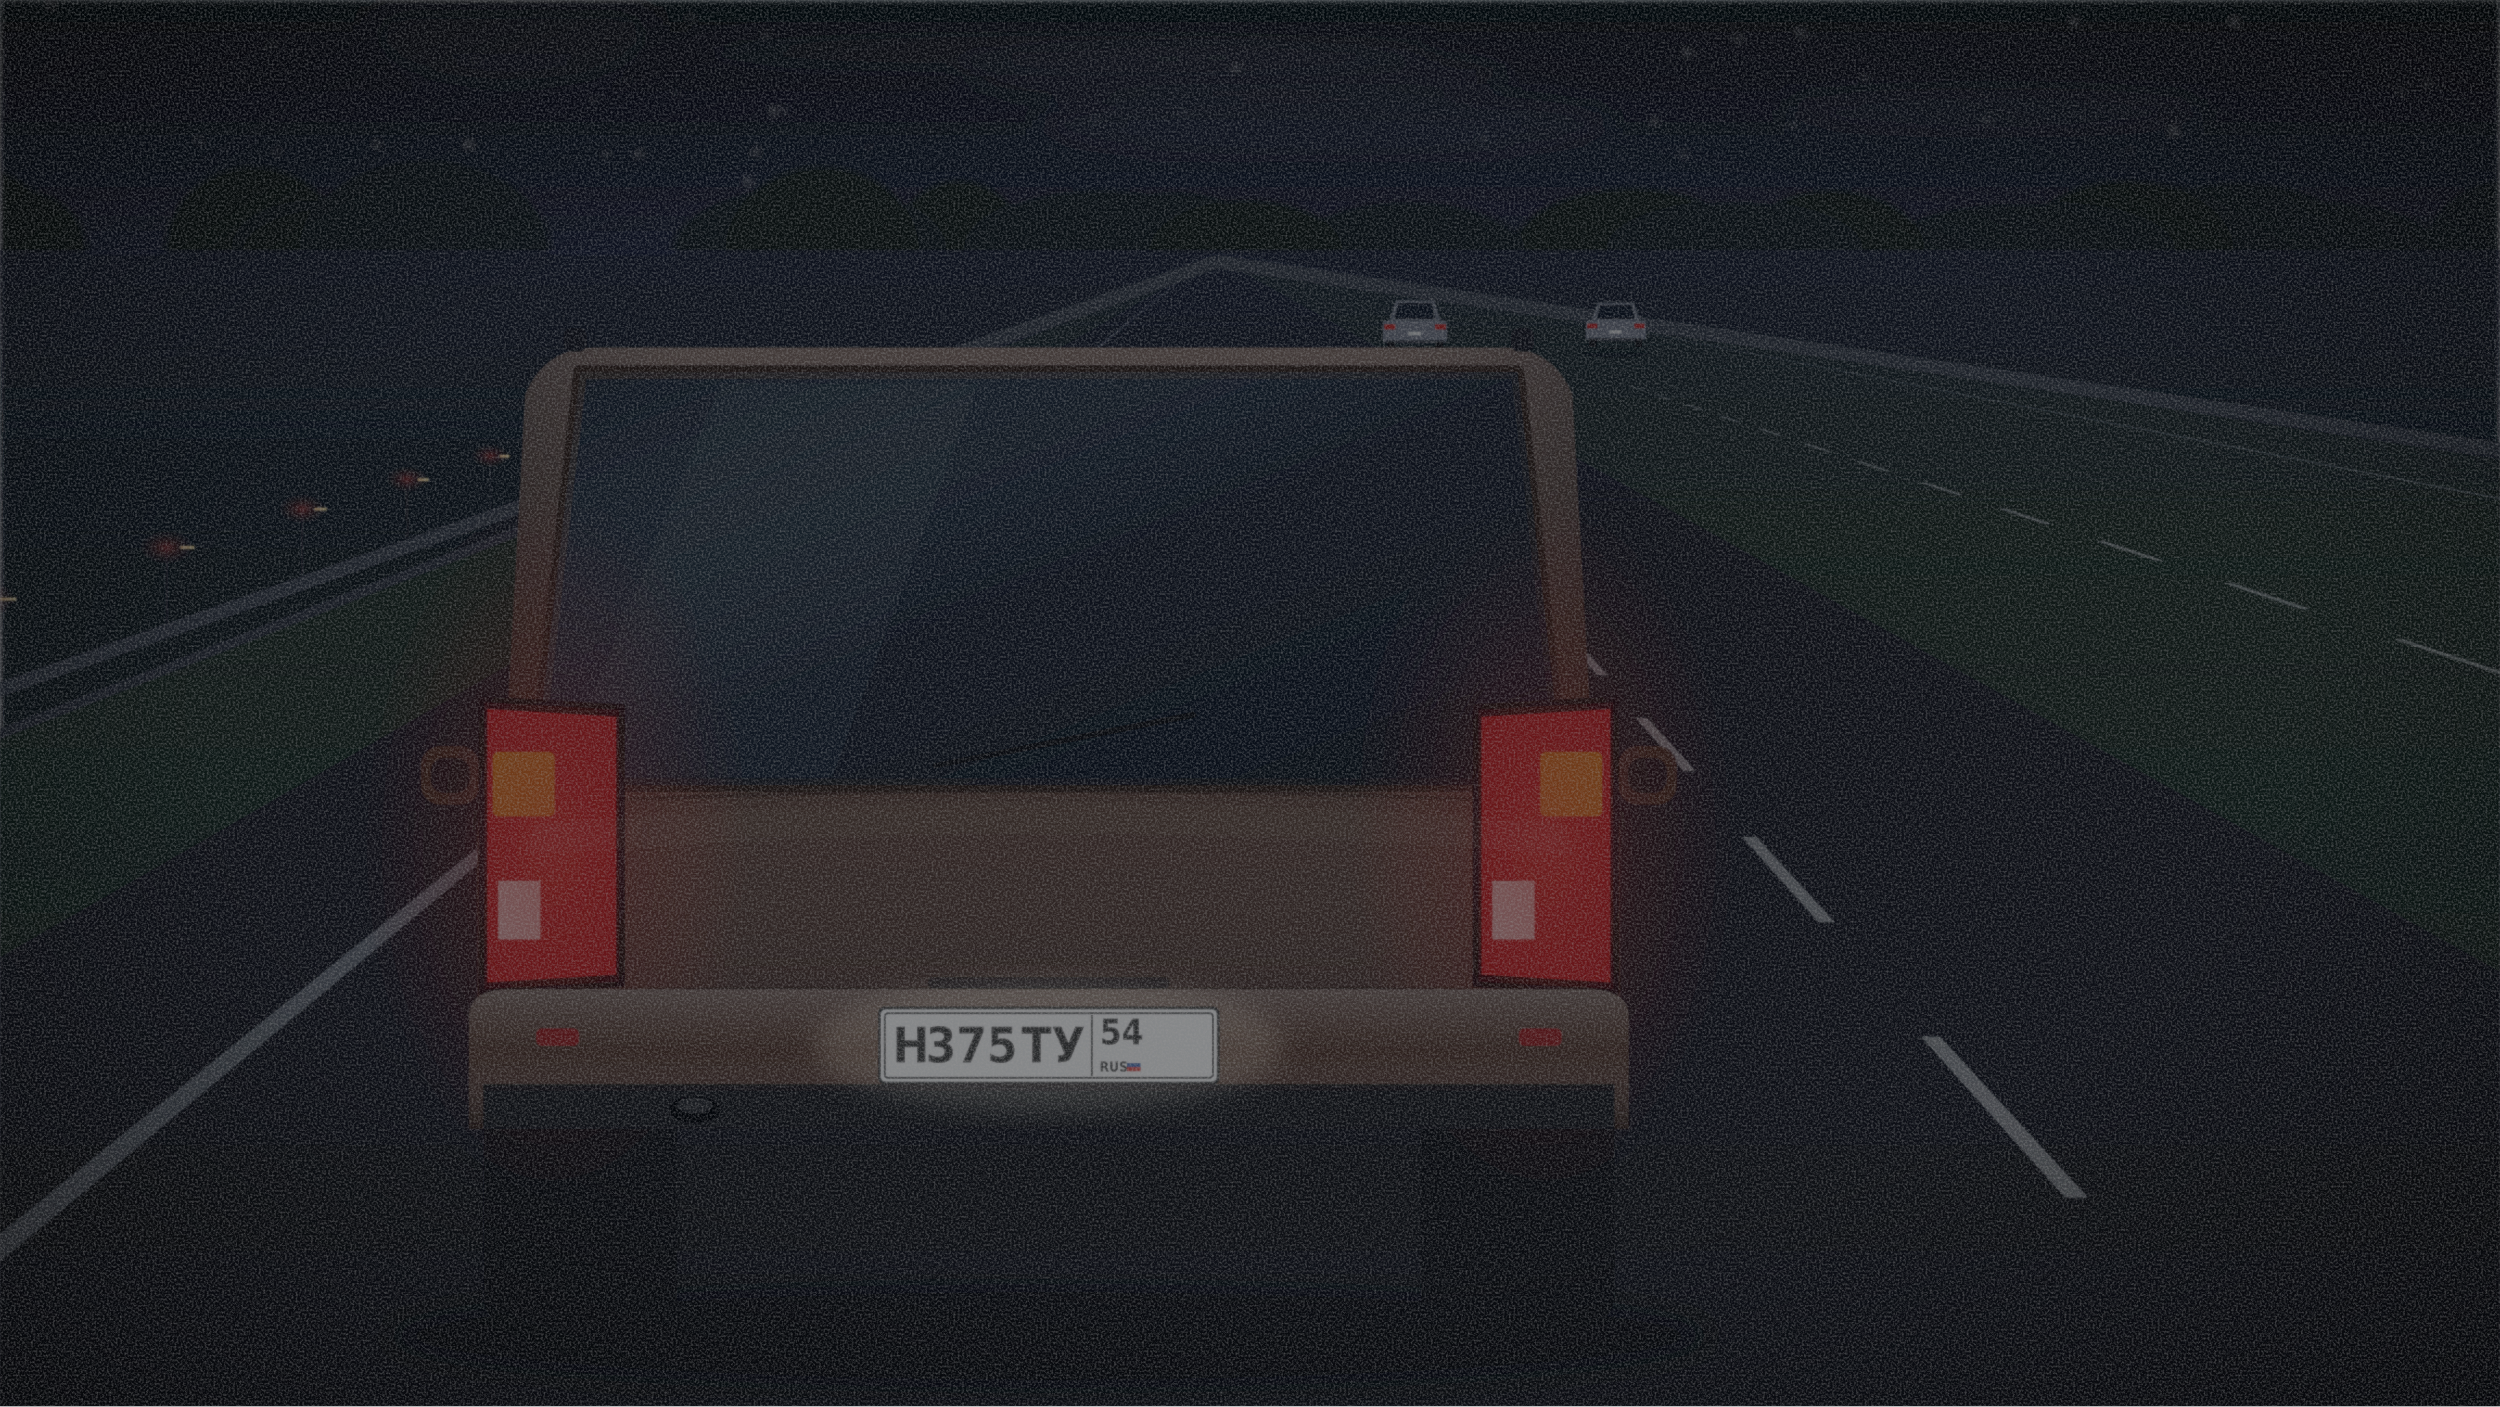
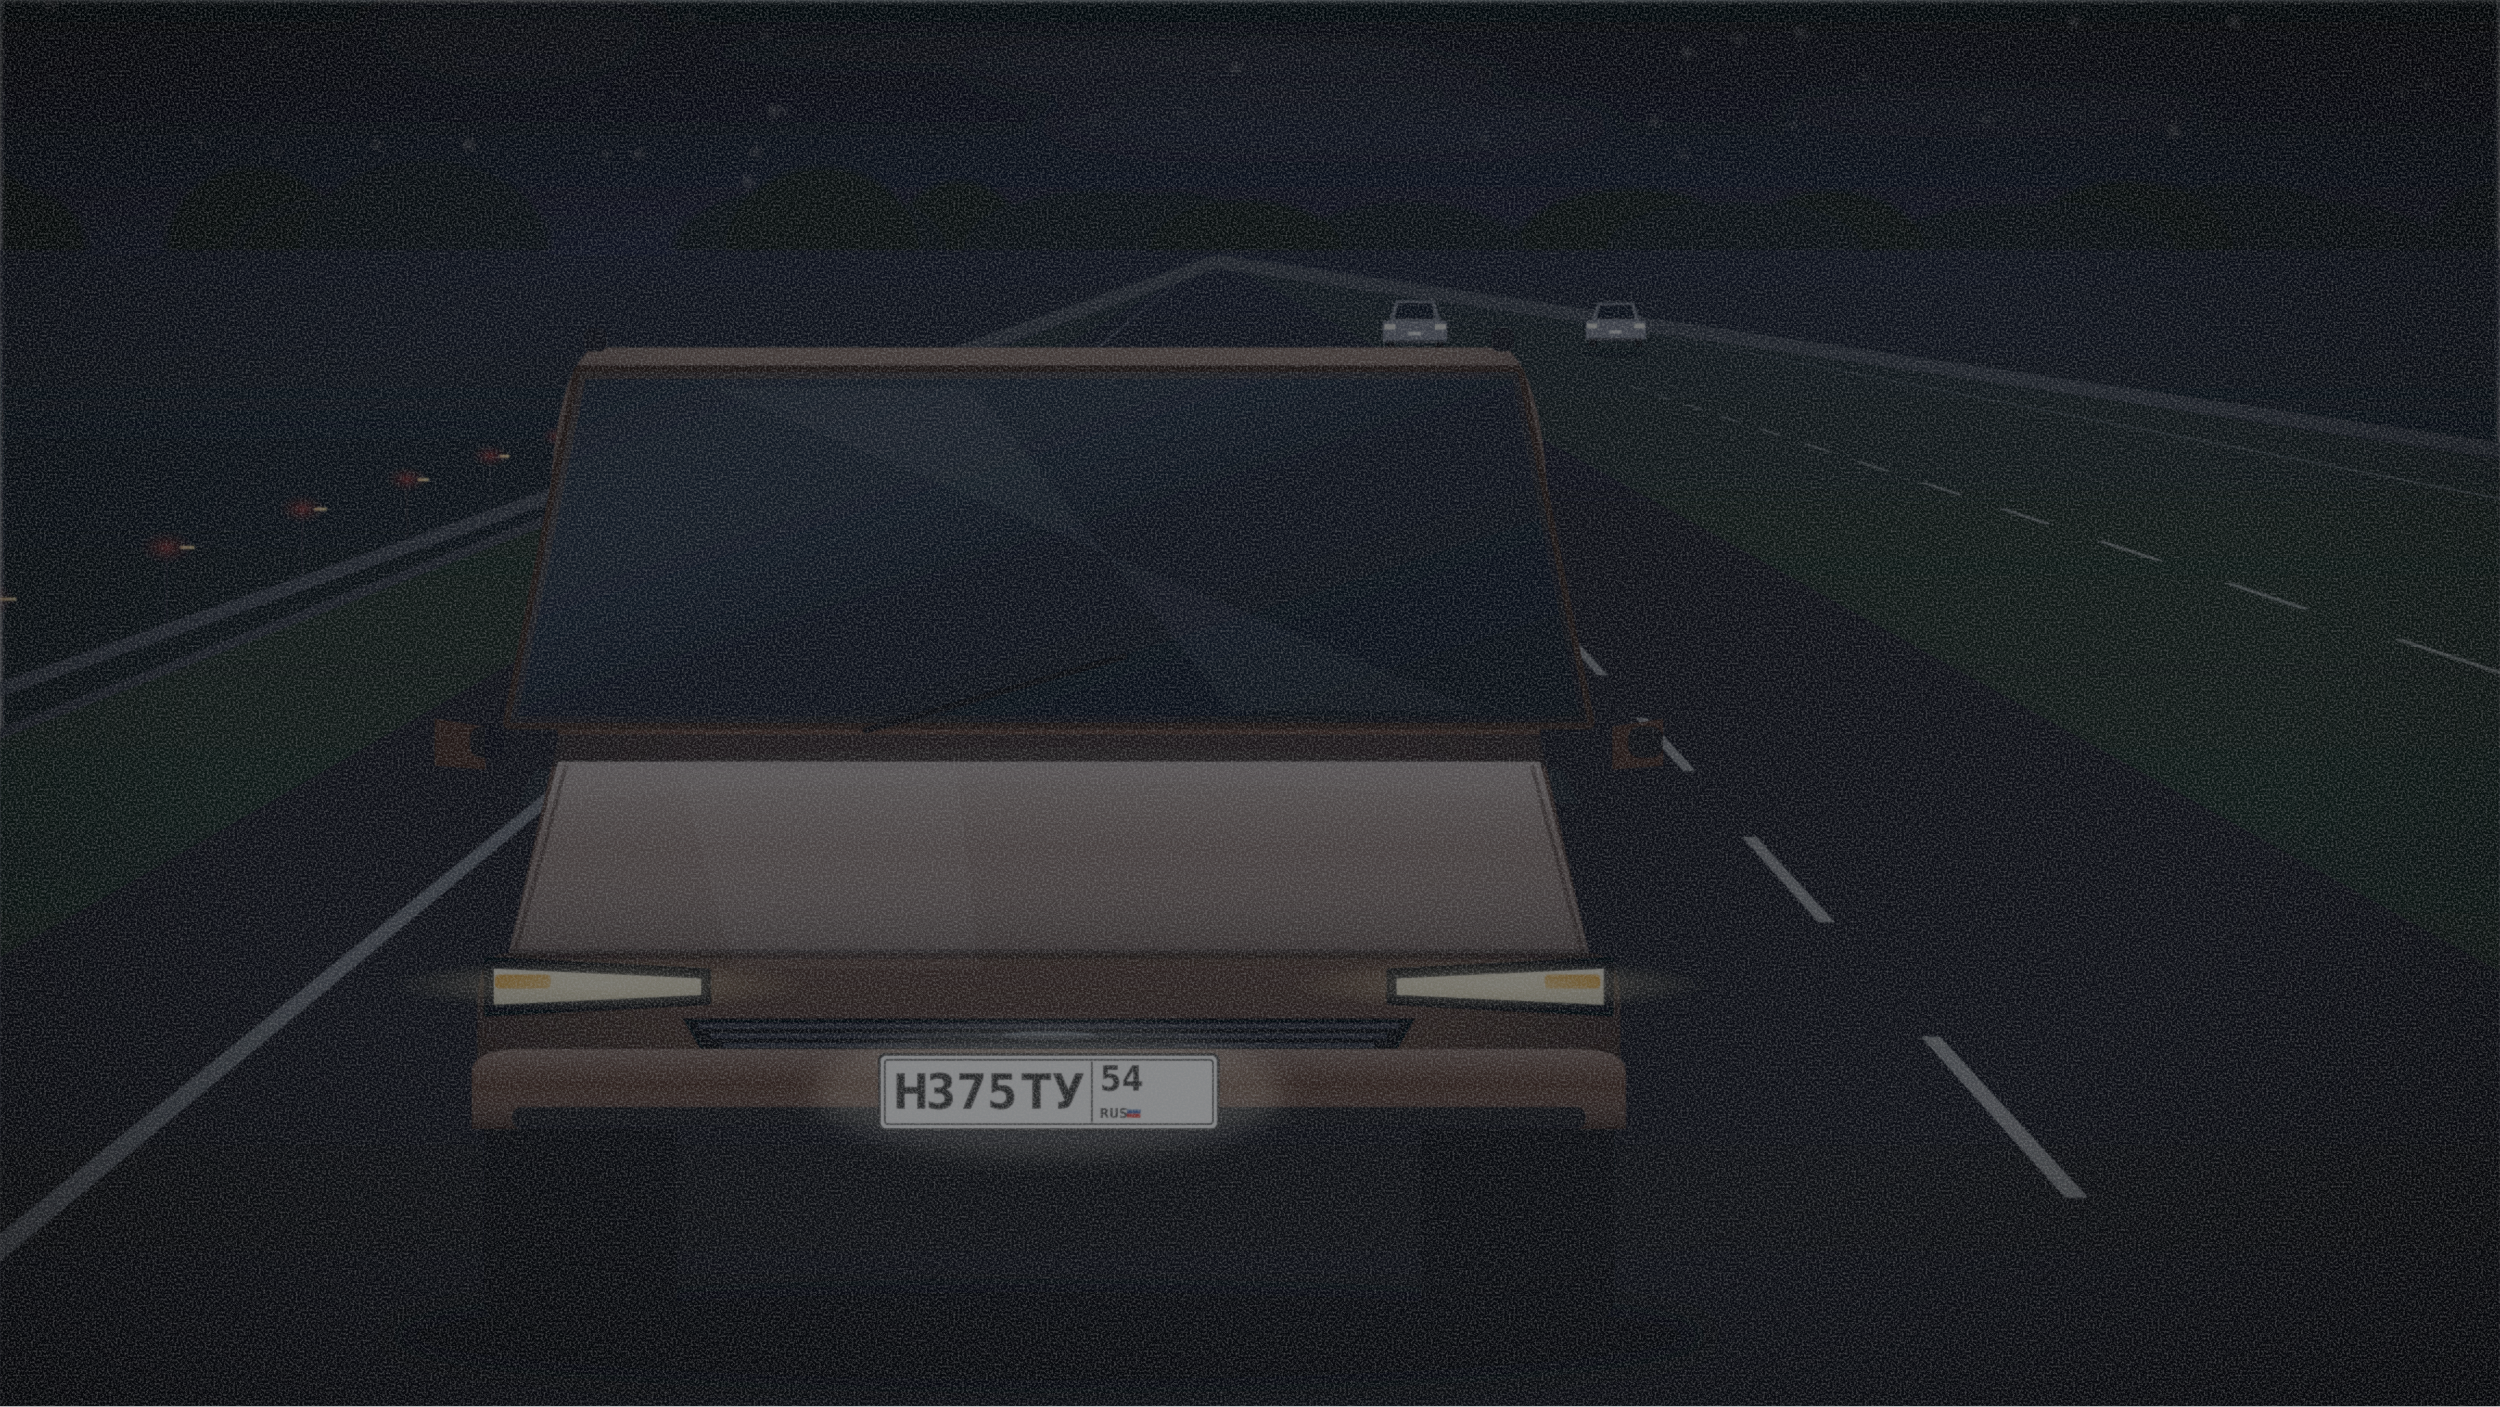
<svg xmlns="http://www.w3.org/2000/svg" viewBox="0 0 1280 720" width="1280" height="720" preserveAspectRatio="xMidYMid slice">
  <defs>
    <linearGradient id="gSky" x1="0" y1="0" x2="0" y2="1">
      <stop offset="0" stop-color="#05070d" />
      <stop offset="1" stop-color="#1a2238" />
    </linearGradient>
    <linearGradient id="gBodyV" x1="0" y1="0" x2="0" y2="1">
      <stop offset="0" stop-color="#fff" stop-opacity=".30" />
      <stop offset=".45" stop-color="#fff" stop-opacity=".02" />
      <stop offset="1" stop-color="#000" stop-opacity=".38" />
    </linearGradient>
    <linearGradient id="gBodyH" x1="0" y1="0" x2="1" y2="0">
      <stop offset="0" stop-color="#000" stop-opacity=".32" />
      <stop offset=".18" stop-color="#000" stop-opacity="0" />
      <stop offset=".82" stop-color="#000" stop-opacity="0" />
      <stop offset="1" stop-color="#000" stop-opacity=".32" />
    </linearGradient>
    <linearGradient id="gGlass" x1="0" y1="0" x2="1" y2="1">
      <stop offset="0" stop-color="#8fb3d4" stop-opacity="0.08" />
      <stop offset=".5" stop-color="#1a2735" stop-opacity=".55" />
      <stop offset="1" stop-color="#0b1119" stop-opacity=".75" />
    </linearGradient>
    <radialGradient id="gGlow">
      <stop offset="0" stop-color="#ff4a3a" stop-opacity=".95" />
      <stop offset=".45" stop-color="#ff3a2a" stop-opacity=".35" />
      <stop offset="1" stop-color="#ff2a1a" stop-opacity="0" />
    </radialGradient>
+     <radialGradient id="gGlowW">
+       <stop offset="0" stop-color="#fff6d8" stop-opacity=".95" />
+       <stop offset=".5" stop-color="#ffe9b0" stop-opacity=".35" />
+       <stop offset="1" stop-color="#ffe4a0" stop-opacity="0" />
+     </radialGradient>
+     <linearGradient id="gLamp" x1="0" y1="0" x2="0" y2="1">
+       <stop offset="0" stop-color="#fffdf2" />
+       <stop offset=".45" stop-color="#f4f0dc" />
+       <stop offset="1" stop-color="#d9d3b8" />
+     </linearGradient>
+     <linearGradient id="gHood" x1="0" y1="0" x2="0" y2="1">
+       <stop offset="0" stop-color="#fff" stop-opacity=".34" />
+       <stop offset=".45" stop-color="#fff" stop-opacity=".04" />
+       <stop offset="1" stop-color="#000" stop-opacity=".22" />
+     </linearGradient>
    <linearGradient id="gRoadFade" x1="0" y1="0" x2="0" y2="1">
      <stop offset="0" stop-color="#1a2238" stop-opacity="0.6" />
      <stop offset=".25" stop-color="#1a2238" stop-opacity="0.1" />
      <stop offset="1" stop-color="#000" stop-opacity="0" />
    </linearGradient>
    <linearGradient id="gWet" x1="0" y1="0" x2="0" y2="1">
      <stop offset="0" stop-color="#cfd8e6" stop-opacity=".0" />
      <stop offset=".5" stop-color="#cfd8e6" stop-opacity=".22" />
      <stop offset="1" stop-color="#cfd8e6" stop-opacity=".05" />
    </linearGradient>
    <linearGradient id="gFog" x1="0" y1="0" x2="0" y2="1">
      <stop offset="0" stop-color="#d7dadd" stop-opacity=".75" />
      <stop offset=".6" stop-color="#d7dadd" stop-opacity=".42" />
      <stop offset="1" stop-color="#d7dadd" stop-opacity=".18" />
    </linearGradient>
    <radialGradient id="gVig" cx=".5" cy=".5" r=".75">
      <stop offset=".55" stop-color="#000" stop-opacity="0" />
      <stop offset="1" stop-color="#000" stop-opacity="0.62" />
    </radialGradient>
    <filter id="fBlur6">
      <feGaussianBlur stdDeviation="6" />
    </filter>
    <filter id="fBlur2" filterUnits="userSpaceOnUse" x="0" y="0" width="1280" height="720">
      <feGaussianBlur stdDeviation="1.6" />
    </filter>
    <filter id="fSoft" filterUnits="userSpaceOnUse" x="0" y="0" width="1280" height="720">
      <feGaussianBlur stdDeviation="0.55" />
    </filter>
    <filter id="fNoise" x="0" y="0" width="100%" height="100%">
      <feTurbulence type="fractalNoise" baseFrequency="0.9" numOctaves="2" seed="642" />
      <feColorMatrix type="matrix" values="0 0 0 0 0.5 0 0 0 0 0.5 0 0 0 0 0.5 1.6 0 0 0 -0.62" />
    </filter>
  </defs>
  <g filter="url(#fSoft)">
    <g filter="url(#fBlur2)">
      <rect x="0" y="0" width="1280" height="162" fill="url(#gSky)" />
      <circle cx="240" cy="74" r="1" fill="#fff" opacity="0.8" />
      <circle cx="606" cy="58" r="0.6" fill="#fff" opacity="0.6" />
      <circle cx="1062" cy="11" r="1.2" fill="#fff" opacity="0.6" />
      <circle cx="139" cy="23" r="0.7" fill="#fff" opacity="0.5" />
      <circle cx="310" cy="79" r="0.7" fill="#fff" opacity="0.6" />
      <circle cx="142" cy="78" r="0.6" fill="#fff" opacity="0.7" />
      <circle cx="387" cy="78" r="1" fill="#fff" opacity="0.6" />
      <circle cx="759" cy="71" r="0.8" fill="#fff" opacity="0.5" />
      <circle cx="1017" cy="62" r="0.9" fill="#fff" opacity="0.5" />
      <circle cx="346" cy="48" r="0.7" fill="#fff" opacity="0.4" />
      <circle cx="102" cy="72" r="1" fill="#fff" opacity="0.4" />
      <circle cx="28" cy="41" r="0.7" fill="#fff" opacity="0.4" />
      <circle cx="818" cy="98" r="1" fill="#fff" opacity="0.4" />
      <circle cx="1243" cy="43" r="1" fill="#fff" opacity="0.5" />
      <circle cx="327" cy="79" r="1" fill="#fff" opacity="0.6" />
      <circle cx="561" cy="61" r="0.5" fill="#fff" opacity="0.7" />
      <circle cx="243" cy="31" r="0.6" fill="#fff" opacity="0.5" />
      <circle cx="862" cy="79" r="0.9" fill="#fff" opacity="0.5" />
      <circle cx="26" cy="3" r="0.8" fill="#fff" opacity="0.6" />
      <circle cx="1173" cy="72" r="0.7" fill="#fff" opacity="0.3" />
      <circle cx="847" cy="62" r="0.7" fill="#fff" opacity="0.8" />
      <circle cx="955" cy="40" r="0.6" fill="#fff" opacity="0.7" />
      <circle cx="890" cy="20" r="0.8" fill="#fff" opacity="0.7" />
      <circle cx="354" cy="9" r="1.2" fill="#fff" opacity="0.3" />
      <circle cx="1113" cy="67" r="1.1" fill="#fff" opacity="0.8" />
      <circle cx="864" cy="27" r="1.3" fill="#fff" opacity="0.5" />
      <circle cx="392" cy="18" r="0.7" fill="#fff" opacity="0.6" />
      <circle cx="401" cy="56" r="1.2" fill="#fff" opacity="0.3" />
      <circle cx="396" cy="57" r="0.9" fill="#fff" opacity="0.8" />
      <circle cx="1091" cy="77" r="0.6" fill="#fff" opacity="0.4" />
      <circle cx="321" cy="41" r="0.6" fill="#fff" opacity="0.3" />
      <circle cx="918" cy="64" r="0.7" fill="#fff" opacity="0.6" />
      <circle cx="193" cy="74" r="0.8" fill="#fff" opacity="0.7" />
      <circle cx="445" cy="75" r="0.5" fill="#fff" opacity="0.4" />
      <circle cx="633" cy="35" r="1" fill="#fff" opacity="0.6" />
      <circle cx="383" cy="93" r="1" fill="#fff" opacity="0.7" />
      <circle cx="922" cy="17" r="1.1" fill="#fff" opacity="0.6" />
      <circle cx="1230" cy="47" r="0.9" fill="#fff" opacity="0.5" />
      <circle cx="304" cy="51" r="0.5" fill="#fff" opacity="0.7" />
      <circle cx="1144" cy="11" r="1.1" fill="#fff" opacity="0.8" />
      <ellipse cx="544" cy="25" rx="190" ry="11" fill="#fff" opacity="0.05" filter="url(#fBlur6)" />
      <ellipse cx="633" cy="37" rx="142" ry="15" fill="#fff" opacity="0.05" filter="url(#fBlur6)" />
      <ellipse cx="678" cy="63" rx="146" ry="16" fill="#fff" opacity="0.05" filter="url(#fBlur6)" />
      <ellipse cx="262" cy="16" rx="72" ry="26" fill="#fff" opacity="0.05" filter="url(#fBlur6)" />
      <ellipse cx="1021" cy="56" rx="107" ry="12" fill="#fff" opacity="0.05" filter="url(#fBlur6)" />
      <ellipse cx="835" cy="128" rx="61" ry="32" fill="#0b1311" />
      <ellipse cx="853" cy="128" rx="67" ry="25" fill="#0a1210" />
      <ellipse cx="1303" cy="128" rx="37" ry="25" fill="#0f1713" />
      <ellipse cx="721" cy="128" rx="59" ry="25" fill="#0f1713" />
      <ellipse cx="1030" cy="128" rx="65" ry="24" fill="#0f1713" />
      <ellipse cx="1108" cy="128" rx="57" ry="33" fill="#0d1612" />
      <ellipse cx="938" cy="128" rx="48" ry="31" fill="#0b1311" />
      <ellipse cx="491" cy="128" rx="35" ry="36" fill="#0b1311" />
      <ellipse cx="1147" cy="128" rx="61" ry="35" fill="#0f1713" />
      <ellipse cx="130" cy="128" rx="46" ry="43" fill="#0a1210" />
      <ellipse cx="227" cy="128" rx="52" ry="39" fill="#0d1612" />
      <ellipse cx="1191" cy="128" rx="58" ry="25" fill="#0d1612" />
      <ellipse cx="160" cy="128" rx="41" ry="25" fill="#0d1612" />
      <ellipse cx="1089" cy="128" rx="55" ry="36" fill="#0a1210" />
      <ellipse cx="183" cy="128" rx="59" ry="23" fill="#0a1210" />
      <ellipse cx="1050" cy="128" rx="63" ry="24" fill="#0f1713" />
      <ellipse cx="218" cy="128" rx="64" ry="46" fill="#0f1713" />
      <ellipse cx="414" cy="128" rx="70" ry="33" fill="#0d1612" />
      <ellipse cx="888" cy="128" rx="65" ry="25" fill="#0f1713" />
      <ellipse cx="601" cy="128" rx="51" ry="30" fill="#0d1612" />
      <ellipse cx="421" cy="128" rx="50" ry="43" fill="#0a1210" />
      <ellipse cx="8" cy="128" rx="37" ry="32" fill="#0b1311" />
      <ellipse cx="-28" cy="128" rx="61" ry="46" fill="#0a1210" />
      <ellipse cx="564" cy="128" rx="70" ry="31" fill="#0d1612" />
      <ellipse cx="638" cy="128" rx="50" ry="26" fill="#0b1311" />
      <ellipse cx="1289" cy="128" rx="48" ry="37" fill="#0d1612" />
      <rect x="0" y="130" width="1280" height="720" fill="#101814" />
    </g>
    <polygon points="623,132 1680,720 -400,720" fill="#14161a" />
    <polygon points="623,132 -880,720 -400,720" fill="#1a2a1a" />
    <polygon points="623,132 4459.6,720 1680,720" fill="#1a2a1a" />
    <line x1="623" y1="132" x2="-880" y2="720" stroke="#303238" stroke-width="5" />
    <line x1="623" y1="132" x2="4459.6" y2="720" stroke="#303238" stroke-width="5" />
    <polygon points="615.6,134 615.8,134 -89.2,720 -109.2,720" fill="#bdc2c8" opacity="0.55" />
    <polygon points="653.9,134 654.1,134 3688.8,720 3668.8,720" fill="#bdc2c8" opacity="0.55" />
    <polygon points="983.6,530.7 993.1,530.7 1069,613.2 1057.5,613.2" fill="#f2f2ee" opacity="0.6" />
    <polygon points="892.1,428.5 899.2,428.5 939.3,472.2 931.2,472.2" fill="#f2f2ee" opacity="0.6" />
    <polygon points="837.6,367.7 843.3,367.7 868.1,394.7 861.8,394.7" fill="#f2f2ee" opacity="0.6" />
    <polygon points="801.5,327.3 806.2,327.3 823,345.6 817.9,345.6" fill="#f2f2ee" opacity="0.6" />
    <polygon points="775.8,298.6 779.8,298.6 792,311.9 787.6,311.9" fill="#f2f2ee" opacity="0.6" />
    <polygon points="756.5,277.1 760.1,277.1 769.3,287.1 765.5,287.1" fill="#f2f2ee" opacity="0.6" />
    <polygon points="741.6,260.4 744.7,260.4 751.9,268.3 748.6,268.3" fill="#f2f2ee" opacity="0.6" />
    <polygon points="729.7,247.1 732.5,247.1 738.3,253.4 735.3,253.4" fill="#f2f2ee" opacity="0.6" />
    <polygon points="719.9,236.2 722.5,236.2 727.2,241.4 724.6,241.4" fill="#f2f2ee" opacity="0.6" />
    <polygon points="711.8,227.2 714.1,227.2 718.1,231.5 715.7,231.5" fill="#f2f2ee" opacity="0.6" />
    <polygon points="704.9,219.5 707.1,219.5 710.5,223.2 708.2,223.2" fill="#f2f2ee" opacity="0.6" />
    <polygon points="699.1,212.9 701.1,212.9 704,216.1 701.9,216.1" fill="#f2f2ee" opacity="0.6" />
    <polygon points="694,207.3 695.8,207.3 698.4,210 696.4,210" fill="#f2f2ee" opacity="0.6" />
    <polygon points="689.5,202.3 691.3,202.3 693.5,204.7 691.7,204.7" fill="#f2f2ee" opacity="0.6" />
    <polygon points="685.6,197.9 687.2,197.9 689.2,200 687.5,200" fill="#f2f2ee" opacity="0.6" />
    <polygon points="1840.3,530.7 1849.8,530.7 2101.2,613.2 2089.8,613.2" fill="#f2f2ee" opacity="0.6" />
    <polygon points="1531.4,428.5 1538.5,428.5 1671.5,472.2 1663.4,472.2" fill="#f2f2ee" opacity="0.6" />
    <polygon points="1347.5,367.7 1353.1,367.7 1435.4,394.7 1429.1,394.7" fill="#f2f2ee" opacity="0.6" />
    <polygon points="1225.5,327.3 1230.2,327.3 1286,345.6 1280.9,345.6" fill="#f2f2ee" opacity="0.6" />
    <polygon points="1138.7,298.6 1142.7,298.6 1183.1,311.9 1178.7,311.9" fill="#f2f2ee" opacity="0.6" />
    <polygon points="1073.7,277.1 1077.3,277.1 1107.8,287.1 1104,287.1" fill="#f2f2ee" opacity="0.6" />
    <polygon points="1023.3,260.4 1026.5,260.4 1050.4,268.3 1047,268.3" fill="#f2f2ee" opacity="0.6" />
    <polygon points="983.1,247.1 985.9,247.1 1005.1,253.4 1002.1,253.4" fill="#f2f2ee" opacity="0.6" />
    <polygon points="950.1,236.2 952.7,236.2 968.5,241.4 965.8,241.4" fill="#f2f2ee" opacity="0.6" />
    <polygon points="922.7,227.2 925.1,227.2 938.3,231.5 935.8,231.5" fill="#f2f2ee" opacity="0.6" />
    <polygon points="899.6,219.5 901.7,219.5 912.9,223.2 910.7,223.2" fill="#f2f2ee" opacity="0.6" />
    <polygon points="879.7,212.9 881.7,212.9 891.4,216.1 889.3,216.1" fill="#f2f2ee" opacity="0.6" />
    <polygon points="862.6,207.3 864.4,207.3 872.8,210 870.8,210" fill="#f2f2ee" opacity="0.6" />
    <polygon points="847.5,202.3 849.3,202.3 856.6,204.7 854.8,204.7" fill="#f2f2ee" opacity="0.6" />
    <polygon points="834.3,197.9 835.9,197.9 842.4,200 840.7,200" fill="#f2f2ee" opacity="0.6" />
    <rect x="0" y="128" width="1280" height="592" fill="url(#gRoadFade)" />
    <rect x="-9.3" y="306.8" width="1.9" height="45.5" fill="#20232a" />
    <rect x="0" y="306" width="8.3" height="1.5" fill="#ffe9a8" opacity="0.95" />
    <ellipse cx="-8.3" cy="306.8" rx="15.9" ry="9.8" fill="url(#gGlow)" opacity=".5" />
    <rect x="84.5" y="280.3" width="1.6" height="38.7" fill="#20232a" />
    <rect x="92.4" y="279.6" width="7.1" height="1.4" fill="#ffe9a8" opacity="0.95" />
    <ellipse cx="85.3" cy="280.3" rx="13.5" ry="8.4" fill="url(#gGlow)" opacity=".5" />
    <rect x="154.1" y="260.6" width="1.4" height="33.7" fill="#20232a" />
    <rect x="161" y="260" width="6.2" height="1.4" fill="#ffe9a8" opacity="0.95" />
    <ellipse cx="154.8" cy="260.6" rx="11.8" ry="7.3" fill="url(#gGlow)" opacity=".5" />
    <rect x="207.8" y="245.4" width="1.2" height="29.9" fill="#20232a" />
    <rect x="213.9" y="244.9" width="5.5" height="1.4" fill="#ffe9a8" opacity="0.95" />
    <ellipse cx="208.4" cy="245.4" rx="10.4" ry="6.5" fill="url(#gGlow)" opacity=".5" />
    <rect x="250.4" y="233.4" width="1.2" height="26.8" fill="#20232a" />
    <rect x="255.9" y="232.9" width="4.9" height="1.4" fill="#ffe9a8" opacity="0.95" />
    <ellipse cx="251" cy="233.4" rx="9.4" ry="5.8" fill="url(#gGlow)" opacity=".5" />
    <rect x="285.1" y="223.5" width="1.2" height="24.3" fill="#20232a" />
    <rect x="290.1" y="223.1" width="4.5" height="1.4" fill="#ffe9a8" opacity="0.95" />
    <ellipse cx="285.6" cy="223.5" rx="8.5" ry="5.3" fill="url(#gGlow)" opacity=".5" />
    <line x1="623" y1="134" x2="-1043.7" y2="720" stroke="#3b3f46" stroke-width="7" />
    <line x1="623" y1="134" x2="4623.3" y2="720" stroke="#3b3f46" stroke-width="7" />
    <g transform="translate(827.3 177.8)">
      <ellipse cx="0" cy="3" rx="17.2" ry="2.5" fill="#000" opacity=".33" />
      <rect x="-15.3" y="-13.5" width="30.7" height="9.6" rx="1.2" fill="#7b808a" />
      <path d="M -12.3 -13.5 L -9.2 -22.9 L 9.2 -22.9 L 12.3 -13.5 Z" fill="#71767f" />
      <path d="M -9.8 -14.5 L -8 -21.7 L 8 -21.7 L 9.8 -14.5 Z" fill="#0f1620" />
-       <rect x="-14.7" y="-12.1" width="5.2" height="2.4" fill="#c4261f" />
-       <rect x="9.5" y="-12.1" width="5.2" height="2.4" fill="#c4261f" />
+       <rect x="-14.7" y="-12.1" width="5.2" height="2.4" fill="#f2f0e2" opacity=".95" />
+       <rect x="9.5" y="-12.1" width="5.2" height="2.4" fill="#f2f0e2" opacity=".95" />
      <rect x="-14.1" y="-4.8" width="28.2" height="1.4" fill="#44464c" />
      <rect x="-3.1" y="-8.7" width="6.1" height="1.7" fill="#e9e9e4" />
      <rect x="-13.5" y="-3.9" width="3.7" height="3.9" fill="#0d0d0d" />
      <rect x="9.8" y="-3.9" width="3.7" height="3.9" fill="#0d0d0d" />
    </g>
    <g transform="translate(724.5 179.5)">
      <ellipse cx="0" cy="3" rx="18.3" ry="2.6" fill="#000" opacity=".33" />
      <rect x="-16.4" y="-15.2" width="32.7" height="10.8" rx="1.3" fill="#7b808a" />
      <path d="M -13.1 -15.2 L -9.8 -25.7 L 9.8 -25.7 L 13.1 -15.2 Z" fill="#71767f" />
      <path d="M -10.5 -16.2 L -8.5 -24.4 L 8.5 -24.4 L 10.5 -16.2 Z" fill="#0f1620" />
-       <rect x="-15.7" y="-13.5" width="5.6" height="2.7" fill="#c4261f" />
-       <rect x="10.2" y="-13.5" width="5.6" height="2.7" fill="#c4261f" />
+       <rect x="-15.7" y="-13.5" width="5.6" height="2.7" fill="#f2f0e2" opacity=".95" />
+       <rect x="10.2" y="-13.5" width="5.6" height="2.7" fill="#f2f0e2" opacity=".95" />
      <rect x="-15.1" y="-5.4" width="30.1" height="1.6" fill="#44464c" />
      <rect x="-3.3" y="-9.7" width="6.5" height="1.9" fill="#e9e9e4" />
      <rect x="-14.4" y="-4.3" width="3.9" height="4.3" fill="#0d0d0d" />
      <rect x="10.5" y="-4.3" width="3.9" height="4.3" fill="#0d0d0d" />
    </g>
    <g transform="translate(537 678) scale(1)">
      <ellipse cx="0" cy="6" rx="336" ry="26" fill="#000" opacity="0.45" filter="url(#fBlur6)" />
      <rect x="-289.5" y="-122" width="99" height="122" rx="14" fill="#0d0d0d" />
      <rect x="-283.5" y="-116" width="87" height="10" rx="5" fill="#242424" opacity=".7" />
      <rect x="190.5" y="-122" width="99" height="122" rx="14" fill="#0d0d0d" />
      <rect x="196.5" y="-116" width="87" height="10" rx="5" fill="#242424" opacity=".7" />
-       <path d="M -292.5 -100 L -292.5 -250 Q -292.5 -270 -278.5 -288 L -268 -476 Q -258 -500 -232 -500 L 232 -500 Q 258 -500 268 -476 L 278.5 -288 Q 292.5 -270 292.5 -250 L 292.5 -100 Z" fill="#5A3A28" />
-       <path d="M -292.5 -100 L -292.5 -250 Q -292.5 -270 -278.5 -288 L -268 -476 Q -258 -500 -232 -500 L 232 -500 Q 258 -500 268 -476 L 278.5 -288 Q 292.5 -270 292.5 -250 L 292.5 -100 Z" fill="url(#gBodyV)" />
-       <path d="M -292.5 -100 L -292.5 -250 Q -292.5 -270 -278.5 -288 L -268 -476 Q -258 -500 -232 -500 L 232 -500 Q 258 -500 268 -476 L 278.5 -288 Q 292.5 -270 292.5 -250 L 292.5 -100 Z" fill="url(#gBodyH)" />
-       <path d="M -264 -276 L -240 -487.5 L 240 -487.5 L 264 -276 Z" fill="#0c1218" stroke="#342217" stroke-width="7" stroke-linejoin="round" />
-       <path d="M -264 -276 L -240 -487.5 L 240 -487.5 L 264 -276 Z" fill="url(#gGlass)" />
-       <path d="M -168 -481.5 L -36 -481.5 L -110.9 -280 L -250.8 -280 Z" fill="#fff" opacity="0.05" />
-       <path d="M -58.1 -286 L 73.9 -312" stroke="#05080b" stroke-width="3.2" stroke-linecap="round" opacity=".75" />
-       <rect x="-321.5" y="-296" width="30" height="30" rx="10" fill="#442c1e" />
-       <rect x="-316.5" y="-290" width="20" height="18" rx="7" fill="#0b0e12" opacity=".8" />
-       <rect x="291.5" y="-296" width="30" height="30" rx="10" fill="#442c1e" />
-       <rect x="296.5" y="-290" width="20" height="18" rx="7" fill="#0b0e12" opacity=".8" />
-       <path d="M -280.8 -266 Q 0 -280 280.8 -266 L 289.6 -171.5 L -289.6 -171.5 Z" fill="none" stroke="#342217" stroke-width="2" opacity=".55" />
-       <rect x="-248.5" y="-510" width="12" height="12" rx="4" fill="#15171a" />
-       <rect x="236.5" y="-510" width="12" height="12" rx="4" fill="#15171a" />
-       <path d="M -290.5 -320 L -218.5 -316 L -218.5 -174 L -290.5 -170 Z" fill="#2a0707" stroke="#0a0a0a" stroke-width="3" stroke-linejoin="round" />
-       <path d="M -287.5 -315 L -221.5 -311 L -221.5 -179 L -287.5 -175 Z" fill="#e0201f" opacity="0.9" stroke-linejoin="round" />
-       <rect x="-284.7" y="-293" width="31.7" height="33" rx="3" fill="#e69a1a" opacity=".9" />
-       <rect x="-281.9" y="-227" width="21.6" height="30" fill="#f4f4ee" opacity=".85" />
-       <ellipse cx="-254.5" cy="-245" rx="100.8" ry="180" fill="url(#gGlow)" opacity="0.55" />
-       <path d="M 290.5 -320 L 218.5 -316 L 218.5 -174 L 290.5 -170 Z" fill="#2a0707" stroke="#0a0a0a" stroke-width="3" stroke-linejoin="round" />
-       <path d="M 287.5 -315 L 221.5 -311 L 221.5 -179 L 287.5 -175 Z" fill="#e0201f" opacity="0.9" stroke-linejoin="round" />
-       <rect x="251.6" y="-293" width="31.7" height="33" rx="3" fill="#e69a1a" opacity=".9" />
-       <rect x="227.1" y="-227" width="21.6" height="30" fill="#f4f4ee" opacity=".85" />
-       <ellipse cx="254.5" cy="-245" rx="100.8" ry="180" fill="url(#gGlow)" opacity="0.55" />
-       <path d="M -296.9 -100 L -296.9 -157.5 Q -296.9 -171.5 -274.9 -171.5 L 275 -171.5 Q 296.9 -171.5 296.9 -157.5 L 296.9 -100 Z" fill="#5A3A28" />
-       <path d="M -296.9 -100 L -296.9 -157.5 Q -296.9 -171.5 -274.9 -171.5 L 275 -171.5 Q 296.9 -171.5 296.9 -157.5 L 296.9 -100 Z" fill="url(#gBodyV)" />
-       <path d="M -289.6 -100 L -289.6 -122.9 L 289.6 -122.9 L 289.6 -100 Z" fill="#17181b" opacity=".88" />
-       <rect x="-262.5" y="-151.5" width="22" height="9" rx="3" fill="#b3201f" opacity=".85" />
-       <rect x="240.6" y="-151.5" width="22" height="9" rx="3" fill="#b3201f" opacity=".85" />
-       <ellipse cx="-181.3" cy="-110" rx="13" ry="7" fill="#050505" />
-       <ellipse cx="-181.3" cy="-112" rx="9" ry="4" fill="#5b5b5b" opacity=".5" />
-       <g transform="translate(0 -142.7)">
+       <path d="M -292.5 -100 L -292.5 -164 Q -292.5 -190 -276.5 -190 L -251.2 -300 Q -266 -474 -234 -500 L 234 -500 Q 266 -474 251.3 -300 L 276.5 -190 Q 292.5 -190 292.5 -164 L 292.5 -100 Z" fill="#5A3A28" />
+       <path d="M -292.5 -100 L -292.5 -164 Q -292.5 -190 -276.5 -190 L -251.2 -300 Q -266 -474 -234 -500 L 234 -500 Q 266 -474 251.3 -300 L 276.5 -190 Q 292.5 -190 292.5 -164 L 292.5 -100 Z" fill="url(#gBodyV)" />
+       <path d="M -292.5 -100 L -292.5 -164 Q -292.5 -190 -276.5 -190 L -251.2 -300 Q -266 -474 -234 -500 L 234 -500 Q 266 -474 251.3 -300 L 276.5 -190 Q 292.5 -190 292.5 -164 L 292.5 -100 Z" fill="url(#gBodyH)" />
+       <path d="M -276 -308 L -240 -487.5 L 240 -487.5 L 276 -308 Z" fill="#0c1218" stroke="#342217" stroke-width="7" stroke-linejoin="round" />
+       <path d="M -276 -308 L -240 -487.5 L 240 -487.5 L 276 -308 Z" fill="url(#gGlass)" />
+       <path d="M -172.8 -479.5 L -38.4 -479.5 L 93.8 -314 L 220.8 -314 Z" fill="#fff" opacity="0.06" />
+       <path d="M -93.8 -304 L 38.6 -342" stroke="#05080b" stroke-width="3.4" stroke-linecap="round" opacity=".8" />
+       <path d="M -280 -302 L 280 -302 L 251.3 -284 L -251.2 -284 Z" fill="#14161a" opacity=".55" />
+       <path d="M -251.2 -288 L -276.5 -190 L 276.5 -190 L 251.3 -288 Z" fill="#99857a" opacity=".85" />
+       <path d="M -251.2 -288 L -276.5 -190 L 276.5 -190 L 251.3 -288 Z" fill="url(#gHood)" />
+       <path d="M -189.5 -284 L -160.9 -182 L -35.1 -182 L -47.4 -284 Z" fill="#fff" opacity="0.07" />
+       <line x1="-274.5" y1="-186" x2="-247.2" y2="-286" stroke="#342217" stroke-width="2.2" opacity=".5" />
+       <line x1="274.5" y1="-186" x2="247.3" y2="-286" stroke="#342217" stroke-width="2.2" opacity=".5" />
+       <rect x="-280.8" y="-192" width="561.6" height="5" rx="2" fill="#000" opacity=".28" />
+       <path d="M -288.5 -306 L -314.5 -310 L -314.5 -286 L -288.5 -284 Z" fill="#442c1e" />
+       <rect x="-296.5" y="-306" width="18" height="16" rx="6" fill="#0b0e12" opacity=".85" />
+       <path d="M 288.5 -306 L 314.5 -310 L 314.5 -286 L 288.5 -284 Z" fill="#442c1e" />
+       <rect x="296.5" y="-306" width="18" height="16" rx="6" fill="#0b0e12" opacity=".85" />
+       <rect x="-238.2" y="-510" width="12" height="12" rx="4" fill="#15171a" />
+       <rect x="226.2" y="-510" width="12" height="12" rx="4" fill="#15171a" />
+       <path d="M -288.1 -187 L -174.1 -181 L -174.1 -164.6 L -288.1 -158.6 Z" fill="#0e1014" stroke="#05070a" stroke-width="2.5" stroke-linejoin="round" />
+       <path d="M -284.1 -182 L -178.1 -177 L -178.1 -168.6 L -284.1 -163.6 Z" fill="url(#gLamp)" opacity="1" stroke-linejoin="round" />
+       <rect x="-283.6" y="-179" width="28.5" height="7.1" rx="2" fill="#e69a1a" opacity=".92" />
+       <ellipse cx="-231.1" cy="-173.8" rx="108.3" ry="13.6" fill="url(#gGlowW)" opacity=".85" />
+       <path d="M 288.1 -187 L 174.1 -181 L 174.1 -164.6 L 288.1 -158.6 Z" fill="#0e1014" stroke="#05070a" stroke-width="2.5" stroke-linejoin="round" />
+       <path d="M 284.1 -182 L 178.1 -177 L 178.1 -168.6 L 284.1 -163.6 Z" fill="url(#gLamp)" opacity="1" stroke-linejoin="round" />
+       <rect x="253.9" y="-179" width="28.5" height="7.1" rx="2" fill="#e69a1a" opacity=".92" />
+       <ellipse cx="231.1" cy="-173.8" rx="108.3" ry="13.6" fill="url(#gGlowW)" opacity=".85" />
+       <path d="M -186 -155.6 L 186 -155.6 L 176.7 -139.8 L -176.7 -139.8 Z" fill="#0b0d11" stroke="#05070a" stroke-width="2" />
+       <line x1="-179.5" y1="-152.6" x2="179.5" y2="-152.6" stroke="#454b55" stroke-width="2.4" opacity=".75" />
+       <line x1="-173" y1="-147.7" x2="173" y2="-147.7" stroke="#454b55" stroke-width="2.4" opacity=".75" />
+       <line x1="-166.5" y1="-142.7" x2="166.5" y2="-142.7" stroke="#454b55" stroke-width="2.4" opacity=".75" />
+       <ellipse cx="0" cy="-147.7" rx="24.2" ry="2.3" fill="#9aa3ae" opacity=".5" />
+       <path d="M -295.4 -100 L -295.4 -128.8 Q -295.4 -140.8 -269.1 -140.8 L 269.1 -140.8 Q 295.4 -140.8 295.4 -128.8 L 295.4 -100 Z" fill="#5A3A28" />
+       <path d="M -295.4 -100 L -295.4 -128.8 Q -295.4 -140.8 -269.1 -140.8 L 269.1 -140.8 Q 295.4 -140.8 295.4 -128.8 L 295.4 -100 Z" fill="url(#gBodyV)" />
+       <rect x="-274.9" y="-111.3" width="549.9" height="11.3" rx="5" fill="#15171b" opacity=".9" />
+       <g transform="translate(0 -118.9) scale(1)">
        <g>
          <rect x="-87.5" y="-20" width="175" height="40" rx="3.5" fill="#1b1b1b" />
          <rect x="-86" y="-18.5" width="172" height="37" rx="2.6" fill="#ffffff" />
          <rect x="-84" y="-16.5" width="168" height="33" rx="1.6" fill="none" stroke="#0a0a0a" stroke-width="0.9" />
          <text x="-80" y="8.6" font-size="25" font-family="'Arial Narrow','Liberation Sans Narrow','DejaVu Sans Condensed',Arial,sans-serif" font-weight="700" fill="#0a0a0a" textLength="14.5" lengthAdjust="spacingAndGlyphs">Н</text>
          <text x="-63" y="8.6" font-size="25" font-family="'Arial Narrow','Liberation Sans Narrow','DejaVu Sans Condensed',Arial,sans-serif" font-weight="700" fill="#0a0a0a" textLength="46" lengthAdjust="spacingAndGlyphs">375</text>
          <text x="-14" y="8.6" font-size="25" font-family="'Arial Narrow','Liberation Sans Narrow','DejaVu Sans Condensed',Arial,sans-serif" font-weight="700" fill="#0a0a0a" textLength="31" lengthAdjust="spacingAndGlyphs">ТУ</text>
          <line x1="22" y1="-15.5" x2="22" y2="15.5" stroke="#0a0a0a" stroke-width="0.9" />
          <text x="26" y="-0.6" font-size="18" font-family="'Arial Narrow','Liberation Sans Narrow','DejaVu Sans Condensed',Arial,sans-serif" font-weight="700" fill="#0a0a0a" textLength="20" lengthAdjust="spacingAndGlyphs">54</text>
          <text x="26" y="13.3" font-size="7" font-family="'Arial Narrow','Liberation Sans Narrow','DejaVu Sans Condensed',Arial,sans-serif" font-weight="700" fill="#0a0a0a" textLength="12" lengthAdjust="spacingAndGlyphs">RUS</text>
          <rect x="40" y="6.9" width="7" height="2.1" fill="#fff" />
          <rect x="40" y="9" width="7" height="2.1" fill="#1c57a5" />
          <rect x="40" y="11.1" width="7" height="2.1" fill="#d52b1e" />
          <rect x="-86" y="-18.5" width="172" height="14.1" rx="2.6" fill="#fff" opacity="0" />
        </g>
      </g>
-       <rect x="-62" y="-177.7" width="124" height="6" rx="3" fill="#0e0e10" opacity=".5" />
-       <path d="M -263.2 -256 Q 0 -278 263.3 -256 L 269.1 -240 Q 0 -262 -269.1 -240 Z" fill="#fff" opacity="0.05" />
+       <rect x="-65.4" y="-147.8" width="130.9" height="5.9" rx="3" fill="#0e0e10" opacity=".45" />
+       <path d="M -263.2 -284 Q 0 -306 263.3 -284 L 272 -266 Q 0 -290 -272 -266 Z" fill="#fff" opacity="0.05" />
    </g>
  </g>
  <rect width="1280" height="720" fill="#0a1020" opacity=".42" />
-   <ellipse cx="537" cy="535.3" rx="120" ry="34" fill="#fffbe8" opacity=".16" filter="url(#fBlur6)" />
+   <ellipse cx="537" cy="559.1" rx="120" ry="34" fill="#fffbe8" opacity=".16" filter="url(#fBlur6)" />
  <rect width="1280" height="720" fill="url(#gVig)" />
  <rect width="1280" height="720" filter="url(#fNoise)" opacity="0.55" />
  <rect width="1280" height="720" fill="#000" opacity="0.2" />
</svg>
